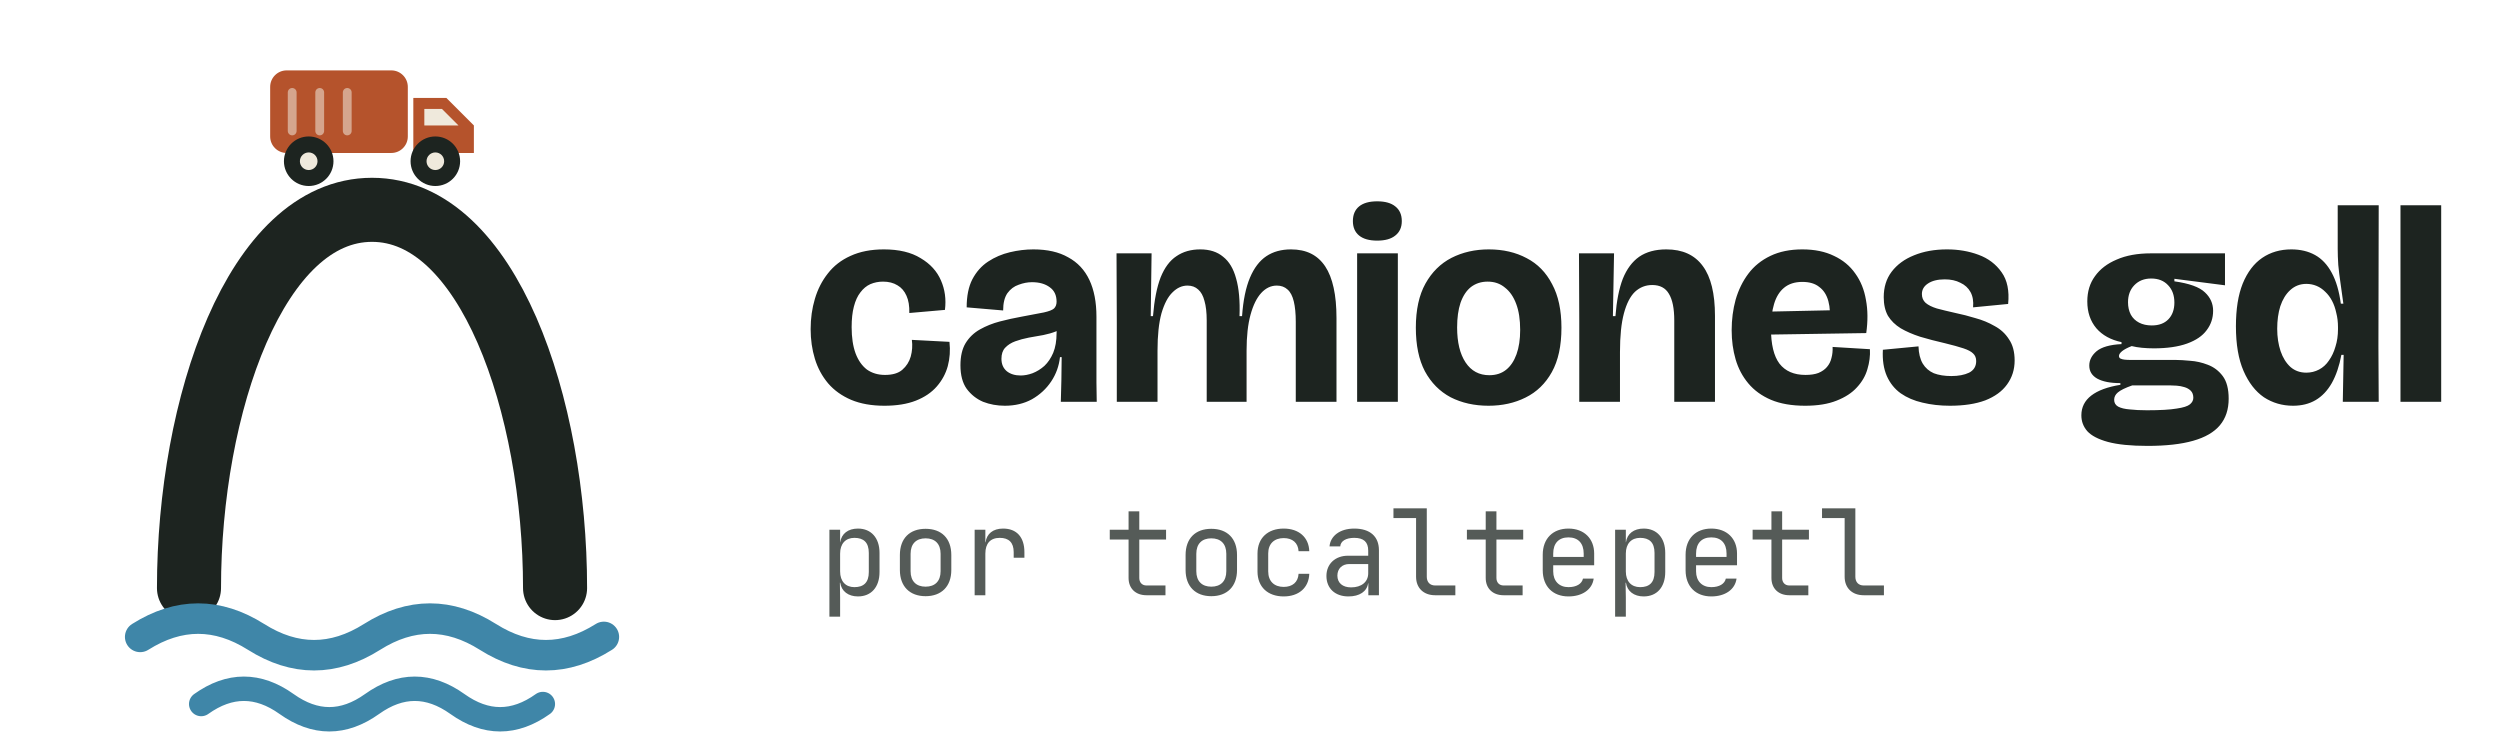
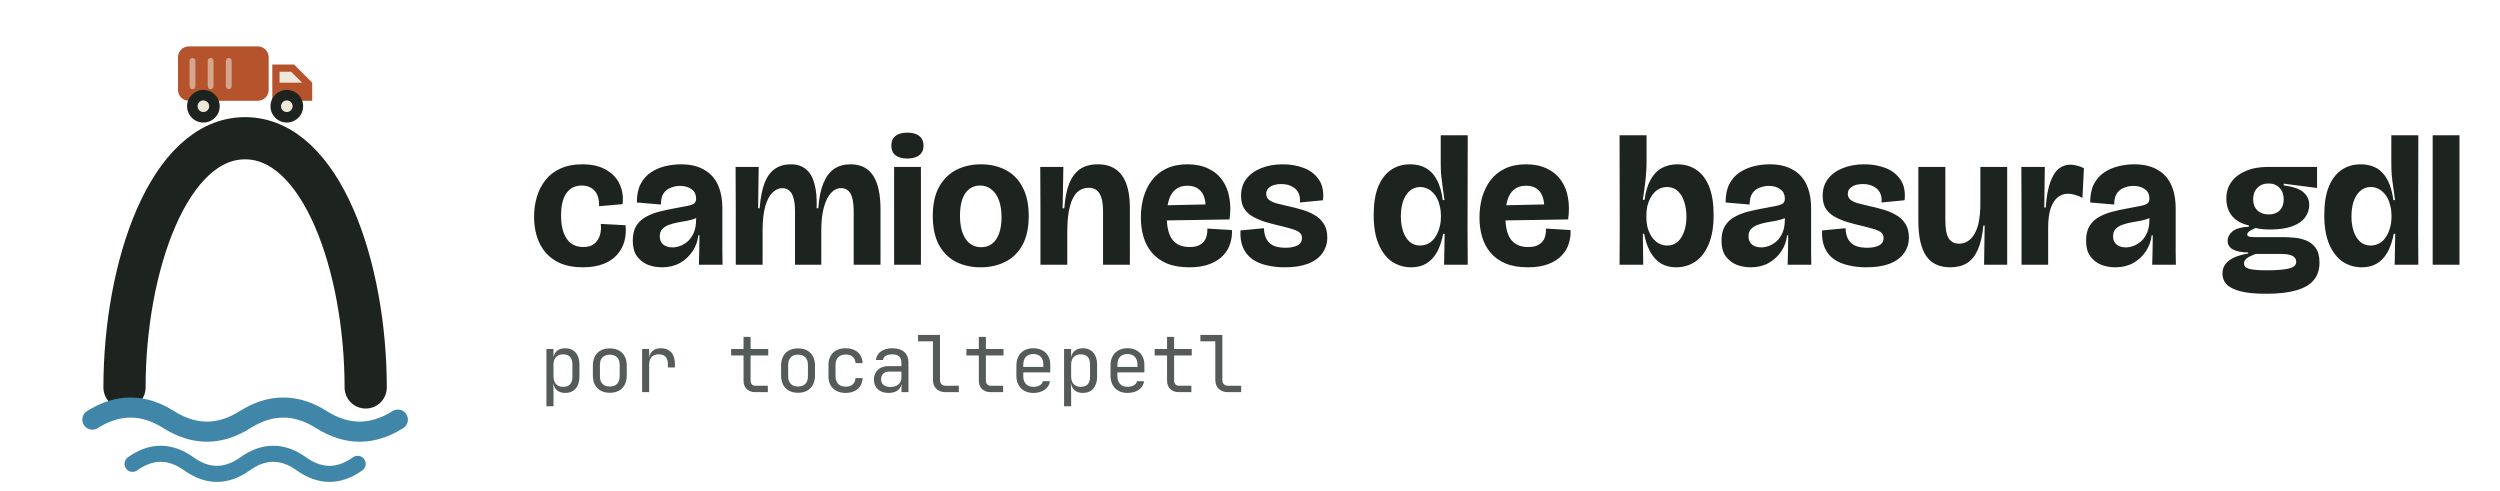
- <svg xmlns="http://www.w3.org/2000/svg" viewBox="0 0 336 100" version="1.1" id="svg10">
+ <svg xmlns="http://www.w3.org/2000/svg" viewBox="0 0 510 100" version="1.1" id="svg10">
  <defs id="defs10" />
  <svg x="0" y="0" width="100" height="100" viewBox="0 0 100 100" version="1.1" id="svg9">
    <g transform="translate(9 20) scale(.82)" id="g4">
      <path d="M20 72 C20 42 31 10 50 10 C69 10 80 42 80 72" fill="none" stroke="#1d2420" stroke-width="10.5" stroke-linecap="round" id="path1" />
      <g fill="none" stroke="#3f86a8" stroke-linecap="round" id="g3">
        <path d="M12 80 q9.5 -6 19 0 t19 0 t19 0 t19 0" stroke-width="5" id="path2" />
        <path d="M22 91 q7 -5 14 0 t14 0 t14 0 t14 0" stroke-width="4" id="path3" />
      </g>
    </g>
    <g transform="translate(50 25) scale(.74) translate(-50.5 -29)" id="g9">
      <rect x="32" y="8" width="25" height="15" rx="3" fill="#b5532c" id="rect4" />
      <path d="M58 23 V13 H64 L69 18 V23 Z" fill="#b5532c" id="path4" />
      <path d="M60 15 H63.2 L66.2 18 H60 Z" fill="#efe9dc" id="path5" />
      <path d="M36 12 V19 M41 12 V19 M46 12 V19" stroke="#efe9dc" stroke-opacity=".55" stroke-width="1.6" stroke-linecap="round" id="path6" />
      <circle cx="39" cy="24.5" r="4.5" fill="#1d2420" id="circle6" />
      <circle cx="62" cy="24.5" r="4.5" fill="#1d2420" id="circle7" />
      <circle cx="39" cy="24.5" r="1.6" fill="#efe9dc" id="circle8" />
      <circle cx="62" cy="24.5" r="1.6" fill="#efe9dc" id="circle9" />
    </g>
  </svg>
-   <path d="m 118.868,54.532 q -2.584,0 -4.484,-0.798 -1.862,-0.798 -3.078,-2.204 -1.216,-1.444 -1.786,-3.306 -0.57,-1.862 -0.57,-3.99 0,-2.166 0.57,-4.066 0.57,-1.938 1.748,-3.42 1.178,-1.52 3.04,-2.356 1.9,-0.874 4.484,-0.874 3.04,0 4.94,1.178 1.938,1.14 2.736,3.002 0.798,1.824 0.532,3.952 l -4.788,0.418 q 0.038,-1.406 -0.38,-2.318 -0.418,-0.95 -1.216,-1.406 -0.798,-0.494 -1.938,-0.494 -0.912,0 -1.71,0.342 -0.76,0.342 -1.33,1.102 -0.57,0.722 -0.874,1.9 -0.304,1.14 -0.304,2.774 0,2.09 0.532,3.534 0.532,1.406 1.52,2.166 1.026,0.722 2.432,0.722 1.52,0 2.318,-0.684 0.836,-0.722 1.14,-1.786 0.304,-1.102 0.152,-2.242 l 5.054,0.266 q 0.19,1.71 -0.228,3.268 -0.418,1.52 -1.482,2.736 -1.064,1.216 -2.812,1.9 -1.748,0.684 -4.218,0.684 z m 16.182,0 q -1.558,0 -2.926,-0.532 -1.33,-0.57 -2.204,-1.748 -0.836,-1.178 -0.836,-3.154 0,-1.824 0.684,-2.964 0.722,-1.178 1.938,-1.862 1.216,-0.684 2.66,-1.064 1.444,-0.38 2.926,-0.646 2.014,-0.38 3.002,-0.57 1.026,-0.228 1.368,-0.532 0.342,-0.342 0.342,-0.912 0,-1.292 -0.912,-1.938 -0.912,-0.684 -2.394,-0.684 -0.874,0 -1.786,0.342 -0.912,0.304 -1.52,1.14 -0.57,0.836 -0.57,2.318 l -4.902,-0.418 q 0,-2.28 0.76,-3.762 0.798,-1.52 2.128,-2.394 1.33,-0.874 2.926,-1.254 1.596,-0.38 3.154,-0.38 2.812,0 4.674,1.064 1.9,1.026 2.85,3.04 0.95,2.014 0.95,4.94 v 3.61 q 0,1.292 0,2.622 0,1.292 0,2.622 0.038,1.292 0.038,2.584 h -4.826 q 0.038,-1.444 0.076,-2.926 0.038,-1.482 0.038,-3.078 h -0.228 q -0.19,1.786 -1.178,3.268 -0.988,1.482 -2.584,2.394 -1.596,0.874 -3.648,0.874 z m 2.128,-4.066 q 0.76,0 1.596,-0.304 0.874,-0.342 1.596,-0.988 0.722,-0.684 1.178,-1.748 0.456,-1.102 0.456,-2.66 l 0.038,-0.874 0.988,-0.19 q -0.304,0.532 -1.102,0.836 -0.76,0.304 -1.71,0.494 -0.95,0.152 -1.938,0.342 -0.988,0.19 -1.824,0.494 -0.836,0.304 -1.368,0.874 -0.494,0.532 -0.494,1.482 0,1.064 0.722,1.672 0.722,0.57 1.862,0.57 z M 150.098,54 V 43.474 l -0.038,-9.424 h 4.712 l -0.114,8.436 h 0.304 q 0.266,-3.23 1.026,-5.206 0.798,-1.976 2.128,-2.85 1.33,-0.912 3.192,-0.912 1.9,0 3.078,0.988 1.216,0.95 1.748,2.926 0.57,1.976 0.456,5.054 h 0.342 q 0.228,-3.192 1.064,-5.168 0.836,-1.976 2.204,-2.888 1.368,-0.912 3.306,-0.912 1.558,0 2.698,0.57 1.14,0.57 1.9,1.71 0.76,1.14 1.14,2.888 0.38,1.71 0.38,4.066 V 54 h -5.472 V 43.246 q 0,-1.634 -0.266,-2.736 -0.266,-1.102 -0.836,-1.596 -0.57,-0.532 -1.444,-0.532 -1.178,0 -2.09,0.988 -0.912,0.988 -1.444,2.926 -0.532,1.938 -0.532,4.826 V 54 h -5.358 V 43.094 q 0,-1.634 -0.304,-2.66 -0.266,-1.026 -0.836,-1.52 -0.57,-0.532 -1.444,-0.532 -1.102,0 -2.014,0.912 -0.912,0.874 -1.482,2.812 -0.532,1.938 -0.532,5.016 V 54 Z m 32.3,0 V 34.05 h 5.472 V 54 Z m 2.698,-21.66 q -1.596,0 -2.432,-0.684 -0.836,-0.684 -0.836,-1.938 0,-1.292 0.836,-1.976 0.836,-0.684 2.432,-0.684 1.596,0 2.432,0.684 0.874,0.684 0.874,1.976 0,1.254 -0.874,1.938 -0.836,0.684 -2.432,0.684 z m 14.959,22.192 q -2.85,0 -5.092,-1.14 -2.204,-1.178 -3.458,-3.496 -1.216,-2.318 -1.216,-5.852 0,-3.61 1.292,-5.928 1.292,-2.318 3.496,-3.458 2.242,-1.14 5.016,-1.14 2.888,0 5.092,1.178 2.204,1.14 3.42,3.496 1.254,2.318 1.254,5.852 0,3.648 -1.292,5.966 -1.292,2.318 -3.534,3.42 -2.204,1.102 -4.978,1.102 z m 0.114,-4.104 q 1.33,0 2.242,-0.722 0.912,-0.722 1.406,-2.09 0.494,-1.368 0.494,-3.268 0,-2.09 -0.532,-3.496 -0.532,-1.444 -1.52,-2.204 -0.95,-0.798 -2.318,-0.798 -1.292,0 -2.242,0.722 -0.912,0.722 -1.406,2.128 -0.456,1.368 -0.456,3.306 0,3.002 1.14,4.712 1.14,1.71 3.192,1.71 z M 212.253,54 V 43.17 l -0.038,-9.12 h 4.712 l -0.152,8.436 h 0.342 q 0.228,-3.04 0.988,-5.016 0.798,-1.976 2.204,-2.964 1.444,-0.988 3.648,-0.988 3.268,0 4.902,2.242 1.634,2.204 1.634,6.688 V 54 h -5.472 V 43.056 q 0,-2.394 -0.722,-3.572 -0.684,-1.178 -2.242,-1.178 -1.33,0 -2.318,0.912 -0.95,0.912 -1.482,2.888 -0.532,1.976 -0.532,5.206 V 54 Z m 30.362,0.532 q -2.698,0 -4.598,-0.798 -1.862,-0.798 -3.04,-2.204 -1.178,-1.406 -1.71,-3.23 -0.532,-1.824 -0.532,-3.914 0,-2.166 0.532,-4.104 0.57,-1.976 1.71,-3.496 1.14,-1.52 2.964,-2.394 1.824,-0.874 4.294,-0.874 2.47,0 4.256,0.874 1.786,0.836 2.85,2.356 1.102,1.52 1.444,3.572 0.38,2.014 0.038,4.446 l -14.706,0.228 v -3.078 l 10.526,-0.228 -0.76,1.786 q 0.19,-1.748 -0.152,-3.002 -0.342,-1.254 -1.216,-1.9 -0.836,-0.684 -2.28,-0.684 -1.52,0 -2.47,0.798 -0.912,0.76 -1.33,2.166 -0.418,1.406 -0.418,3.268 0,3.23 1.14,4.75 1.178,1.52 3.496,1.52 1.064,0 1.748,-0.266 0.722,-0.304 1.14,-0.798 0.456,-0.532 0.608,-1.216 0.19,-0.684 0.152,-1.482 l 5.016,0.304 q 0.076,1.33 -0.342,2.698 -0.38,1.33 -1.406,2.432 -0.988,1.102 -2.736,1.786 -1.71,0.684 -4.218,0.684 z m 19.45,0 q -1.976,0 -3.686,-0.418 -1.672,-0.38 -2.926,-1.254 -1.216,-0.874 -1.862,-2.318 -0.646,-1.482 -0.532,-3.534 l 4.788,-0.456 q 0.038,1.406 0.57,2.318 0.532,0.874 1.482,1.292 0.988,0.38 2.356,0.38 1.444,0 2.394,-0.456 0.95,-0.494 0.95,-1.558 0,-0.646 -0.418,-1.026 -0.38,-0.38 -1.292,-0.684 -0.912,-0.304 -2.47,-0.684 -1.824,-0.418 -3.344,-0.874 -1.52,-0.494 -2.622,-1.14 -1.102,-0.684 -1.71,-1.672 -0.57,-1.026 -0.57,-2.508 0,-2.014 1.064,-3.42 1.102,-1.444 3.002,-2.204 1.938,-0.798 4.446,-0.798 2.28,0 4.218,0.722 1.976,0.722 3.116,2.356 1.14,1.596 0.874,4.256 l -4.712,0.456 q 0.114,-1.216 -0.342,-2.052 -0.456,-0.836 -1.368,-1.254 -0.874,-0.456 -2.09,-0.456 -1.444,0 -2.28,0.57 -0.798,0.532 -0.798,1.406 0,0.722 0.494,1.178 0.532,0.456 1.52,0.76 0.988,0.266 2.508,0.608 1.292,0.266 2.66,0.684 1.406,0.38 2.584,1.064 1.216,0.646 1.938,1.786 0.76,1.102 0.76,2.85 0,1.824 -1.026,3.23 -0.988,1.368 -2.926,2.128 -1.938,0.722 -4.75,0.722 z m 26.562,5.396 q -3.344,0 -5.32,-0.532 -1.938,-0.532 -2.774,-1.444 -0.798,-0.912 -0.798,-2.128 0,-1.634 1.33,-2.66 1.33,-1.026 3.914,-1.444 v -0.228 q -2.014,0 -3.116,-0.608 -1.064,-0.608 -1.064,-1.748 0,-1.102 0.988,-1.938 1.026,-0.836 3.344,-0.95 v -0.266 q -2.166,-0.456 -3.382,-1.862 -1.216,-1.444 -1.216,-3.61 0,-1.976 1.026,-3.382 1.026,-1.444 2.926,-2.242 1.9,-0.836 4.598,-0.836 h 9.956 v 4.294 l -6.802,-0.874 v 0.342 q 3.002,0.418 4.104,1.482 1.102,1.026 1.102,2.47 0,1.482 -0.874,2.622 -0.836,1.14 -2.622,1.786 -1.786,0.646 -4.484,0.646 -0.798,0 -1.596,-0.076 -0.76,-0.076 -1.368,-0.228 -0.874,0.342 -1.292,0.684 -0.418,0.342 -0.418,0.646 0,0.228 0.19,0.342 0.228,0.114 0.57,0.152 0.38,0.038 0.836,0.038 h 6.042 q 0.76,0 1.938,0.114 1.178,0.076 2.356,0.532 1.216,0.456 2.014,1.52 0.798,1.064 0.798,3.04 0,2.166 -1.178,3.572 -1.178,1.406 -3.61,2.09 -2.394,0.684 -6.118,0.684 z m -0.076,-4.788 q 2.66,0 3.99,-0.228 1.33,-0.19 1.786,-0.57 0.456,-0.38 0.456,-0.874 0,-0.608 -0.342,-0.95 -0.342,-0.342 -0.874,-0.494 -0.494,-0.152 -1.026,-0.19 -0.532,-0.038 -0.912,-0.038 h -5.054 q -1.406,0.494 -1.938,0.95 -0.494,0.418 -0.494,0.988 0,0.608 0.532,0.912 0.57,0.304 1.558,0.38 0.988,0.114 2.318,0.114 z m 0.646,-11.4 q 1.444,0 2.242,-0.836 0.798,-0.836 0.798,-2.242 0,-1.444 -0.836,-2.318 -0.836,-0.912 -2.28,-0.912 -1.406,0 -2.28,0.912 -0.836,0.874 -0.836,2.28 0,0.95 0.38,1.672 0.38,0.684 1.102,1.064 0.722,0.38 1.71,0.38 z m 18.987,10.792 q -2.166,0 -3.914,-1.14 -1.71,-1.178 -2.736,-3.534 -1.026,-2.356 -1.026,-6.004 0,-3.458 0.912,-5.738 0.95,-2.318 2.622,-3.458 1.672,-1.14 3.914,-1.14 1.824,0 3.192,0.76 1.368,0.76 2.242,2.394 0.874,1.596 1.216,4.142 h 0.342 q -0.19,-1.444 -0.38,-2.736 -0.19,-1.292 -0.304,-2.47 -0.076,-1.178 -0.076,-2.166 V 27.59 h 5.51 l -0.038,18.962 0.038,7.448 h -4.826 l 0.114,-6.308 h -0.304 q -0.418,2.242 -1.292,3.8 -0.874,1.52 -2.166,2.28 -1.292,0.76 -3.04,0.76 z m 1.786,-4.446 q 0.912,0 1.71,-0.418 0.798,-0.418 1.33,-1.216 0.57,-0.798 0.874,-1.862 0.342,-1.064 0.342,-2.356 v -0.266 q 0,-1.026 -0.228,-1.9 -0.19,-0.912 -0.57,-1.634 -0.38,-0.722 -0.912,-1.216 -0.532,-0.532 -1.178,-0.798 -0.646,-0.266 -1.368,-0.266 -1.254,0 -2.166,0.836 -0.874,0.798 -1.33,2.166 -0.418,1.33 -0.418,3.04 0,1.634 0.456,3.002 0.456,1.33 1.33,2.128 0.874,0.76 2.128,0.76 z M 322.624,54 V 27.59 h 5.472 V 54 Z" id="text9" style="font-weight:700;font-size:38px;font-family:'Bricolage Grotesque';font-variation-settings:'opsz' 96, 'wght' 700;fill:#1d2420" aria-label="camiones gdl" />
+   <path d="m 118.868,54.532 q -2.584,0 -4.484,-0.798 -1.862,-0.798 -3.078,-2.204 -1.216,-1.444 -1.786,-3.306 -0.57,-1.862 -0.57,-3.99 0,-2.166 0.57,-4.066 0.57,-1.938 1.748,-3.42 1.178,-1.52 3.04,-2.356 1.9,-0.874 4.484,-0.874 3.04,0 4.94,1.178 1.938,1.14 2.736,3.002 0.798,1.824 0.532,3.952 l -4.788,0.418 q 0.038,-1.406 -0.38,-2.318 -0.418,-0.95 -1.216,-1.406 -0.798,-0.494 -1.938,-0.494 -0.912,0 -1.71,0.342 -0.76,0.342 -1.33,1.102 -0.57,0.722 -0.874,1.9 -0.304,1.14 -0.304,2.774 0,2.09 0.532,3.534 0.532,1.406 1.52,2.166 1.026,0.722 2.432,0.722 1.52,0 2.318,-0.684 0.836,-0.722 1.14,-1.786 0.304,-1.102 0.152,-2.242 l 5.054,0.266 q 0.19,1.71 -0.228,3.268 -0.418,1.52 -1.482,2.736 -1.064,1.216 -2.812,1.9 -1.748,0.684 -4.218,0.684 z m 16.182,0 q -1.558,0 -2.926,-0.532 -1.33,-0.57 -2.204,-1.748 -0.836,-1.178 -0.836,-3.154 0,-1.824 0.684,-2.964 0.722,-1.178 1.938,-1.862 1.216,-0.684 2.66,-1.064 1.444,-0.38 2.926,-0.646 2.014,-0.38 3.002,-0.57 1.026,-0.228 1.368,-0.532 0.342,-0.342 0.342,-0.912 0,-1.292 -0.912,-1.938 -0.912,-0.684 -2.394,-0.684 -0.874,0 -1.786,0.342 -0.912,0.304 -1.52,1.14 -0.57,0.836 -0.57,2.318 l -4.902,-0.418 q 0,-2.28 0.76,-3.762 0.798,-1.52 2.128,-2.394 1.33,-0.874 2.926,-1.254 1.596,-0.38 3.154,-0.38 2.812,0 4.674,1.064 1.9,1.026 2.85,3.04 0.95,2.014 0.95,4.94 v 3.61 q 0,1.292 0,2.622 0,1.292 0,2.622 0.038,1.292 0.038,2.584 h -4.826 q 0.038,-1.444 0.076,-2.926 0.038,-1.482 0.038,-3.078 h -0.228 q -0.19,1.786 -1.178,3.268 -0.988,1.482 -2.584,2.394 -1.596,0.874 -3.648,0.874 z m 2.128,-4.066 q 0.76,0 1.596,-0.304 0.874,-0.342 1.596,-0.988 0.722,-0.684 1.178,-1.748 0.456,-1.102 0.456,-2.66 l 0.038,-0.874 0.988,-0.19 q -0.304,0.532 -1.102,0.836 -0.76,0.304 -1.71,0.494 -0.95,0.152 -1.938,0.342 -0.988,0.19 -1.824,0.494 -0.836,0.304 -1.368,0.874 -0.494,0.532 -0.494,1.482 0,1.064 0.722,1.672 0.722,0.57 1.862,0.57 z M 150.098,54 V 43.474 l -0.038,-9.424 h 4.712 l -0.114,8.436 h 0.304 q 0.266,-3.23 1.026,-5.206 0.798,-1.976 2.128,-2.85 1.33,-0.912 3.192,-0.912 1.9,0 3.078,0.988 1.216,0.95 1.748,2.926 0.57,1.976 0.456,5.054 h 0.342 q 0.228,-3.192 1.064,-5.168 0.836,-1.976 2.204,-2.888 1.368,-0.912 3.306,-0.912 1.558,0 2.698,0.57 1.14,0.57 1.9,1.71 0.76,1.14 1.14,2.888 0.38,1.71 0.38,4.066 V 54 h -5.472 V 43.246 q 0,-1.634 -0.266,-2.736 -0.266,-1.102 -0.836,-1.596 -0.57,-0.532 -1.444,-0.532 -1.178,0 -2.09,0.988 -0.912,0.988 -1.444,2.926 -0.532,1.938 -0.532,4.826 V 54 h -5.358 V 43.094 q 0,-1.634 -0.304,-2.66 -0.266,-1.026 -0.836,-1.52 -0.57,-0.532 -1.444,-0.532 -1.102,0 -2.014,0.912 -0.912,0.874 -1.482,2.812 -0.532,1.938 -0.532,5.016 V 54 Z m 32.3,0 V 34.05 h 5.472 V 54 Z m 2.698,-21.66 q -1.596,0 -2.432,-0.684 -0.836,-0.684 -0.836,-1.938 0,-1.292 0.836,-1.976 0.836,-0.684 2.432,-0.684 1.596,0 2.432,0.684 0.874,0.684 0.874,1.976 0,1.254 -0.874,1.938 -0.836,0.684 -2.432,0.684 z m 14.959,22.192 q -2.85,0 -5.092,-1.14 -2.204,-1.178 -3.458,-3.496 -1.216,-2.318 -1.216,-5.852 0,-3.61 1.292,-5.928 1.292,-2.318 3.496,-3.458 2.242,-1.14 5.016,-1.14 2.888,0 5.092,1.178 2.204,1.14 3.42,3.496 1.254,2.318 1.254,5.852 0,3.648 -1.292,5.966 -1.292,2.318 -3.534,3.42 -2.204,1.102 -4.978,1.102 z m 0.114,-4.104 q 1.33,0 2.242,-0.722 0.912,-0.722 1.406,-2.09 0.494,-1.368 0.494,-3.268 0,-2.09 -0.532,-3.496 -0.532,-1.444 -1.52,-2.204 -0.95,-0.798 -2.318,-0.798 -1.292,0 -2.242,0.722 -0.912,0.722 -1.406,2.128 -0.456,1.368 -0.456,3.306 0,3.002 1.14,4.712 1.14,1.71 3.192,1.71 z M 212.253,54 V 43.17 l -0.038,-9.12 h 4.712 l -0.152,8.436 h 0.342 q 0.228,-3.04 0.988,-5.016 0.798,-1.976 2.204,-2.964 1.444,-0.988 3.648,-0.988 3.268,0 4.902,2.242 1.634,2.204 1.634,6.688 V 54 h -5.472 V 43.056 q 0,-2.394 -0.722,-3.572 -0.684,-1.178 -2.242,-1.178 -1.33,0 -2.318,0.912 -0.95,0.912 -1.482,2.888 -0.532,1.976 -0.532,5.206 V 54 Z m 30.362,0.532 q -2.698,0 -4.598,-0.798 -1.862,-0.798 -3.04,-2.204 -1.178,-1.406 -1.71,-3.23 -0.532,-1.824 -0.532,-3.914 0,-2.166 0.532,-4.104 0.57,-1.976 1.71,-3.496 1.14,-1.52 2.964,-2.394 1.824,-0.874 4.294,-0.874 2.47,0 4.256,0.874 1.786,0.836 2.85,2.356 1.102,1.52 1.444,3.572 0.38,2.014 0.038,4.446 l -14.706,0.228 v -3.078 l 10.526,-0.228 -0.76,1.786 q 0.19,-1.748 -0.152,-3.002 -0.342,-1.254 -1.216,-1.9 -0.836,-0.684 -2.28,-0.684 -1.52,0 -2.47,0.798 -0.912,0.76 -1.33,2.166 -0.418,1.406 -0.418,3.268 0,3.23 1.14,4.75 1.178,1.52 3.496,1.52 1.064,0 1.748,-0.266 0.722,-0.304 1.14,-0.798 0.456,-0.532 0.608,-1.216 0.19,-0.684 0.152,-1.482 l 5.016,0.304 q 0.076,1.33 -0.342,2.698 -0.38,1.33 -1.406,2.432 -0.988,1.102 -2.736,1.786 -1.71,0.684 -4.218,0.684 z m 19.45,0 q -1.976,0 -3.686,-0.418 -1.672,-0.38 -2.926,-1.254 -1.216,-0.874 -1.862,-2.318 -0.646,-1.482 -0.532,-3.534 l 4.788,-0.456 q 0.038,1.406 0.57,2.318 0.532,0.874 1.482,1.292 0.988,0.38 2.356,0.38 1.444,0 2.394,-0.456 0.95,-0.494 0.95,-1.558 0,-0.646 -0.418,-1.026 -0.38,-0.38 -1.292,-0.684 -0.912,-0.304 -2.47,-0.684 -1.824,-0.418 -3.344,-0.874 -1.52,-0.494 -2.622,-1.14 -1.102,-0.684 -1.71,-1.672 -0.57,-1.026 -0.57,-2.508 0,-2.014 1.064,-3.42 1.102,-1.444 3.002,-2.204 1.938,-0.798 4.446,-0.798 2.28,0 4.218,0.722 1.976,0.722 3.116,2.356 1.14,1.596 0.874,4.256 l -4.712,0.456 q 0.114,-1.216 -0.342,-2.052 -0.456,-0.836 -1.368,-1.254 -0.874,-0.456 -2.09,-0.456 -1.444,0 -2.28,0.57 -0.798,0.532 -0.798,1.406 0,0.722 0.494,1.178 0.532,0.456 1.52,0.76 0.988,0.266 2.508,0.608 1.292,0.266 2.66,0.684 1.406,0.38 2.584,1.064 1.216,0.646 1.938,1.786 0.76,1.102 0.76,2.85 0,1.824 -1.026,3.23 -0.988,1.368 -2.926,2.128 -1.938,0.722 -4.75,0.722 z m 25.84,0 q -2.166,0 -3.914,-1.14 -1.71,-1.178 -2.736,-3.534 -1.026,-2.356 -1.026,-6.004 0,-3.458 0.912,-5.738 0.95,-2.318 2.622,-3.458 1.672,-1.14 3.914,-1.14 1.824,0 3.192,0.76 1.368,0.76 2.242,2.394 0.874,1.596 1.216,4.142 h 0.342 q -0.19,-1.444 -0.38,-2.736 -0.19,-1.292 -0.304,-2.47 -0.076,-1.178 -0.076,-2.166 V 27.59 h 5.51 l -0.038,18.962 0.038,7.448 h -4.826 l 0.114,-6.308 h -0.304 q -0.418,2.242 -1.292,3.8 -0.874,1.52 -2.166,2.28 -1.292,0.76 -3.04,0.76 z m 1.786,-4.446 q 0.912,0 1.71,-0.418 0.798,-0.418 1.33,-1.216 0.57,-0.798 0.874,-1.862 0.342,-1.064 0.342,-2.356 v -0.266 q 0,-1.026 -0.228,-1.9 -0.19,-0.912 -0.57,-1.634 -0.38,-0.722 -0.912,-1.216 -0.532,-0.532 -1.178,-0.798 -0.646,-0.266 -1.368,-0.266 -1.254,0 -2.166,0.836 -0.874,0.798 -1.33,2.166 -0.418,1.33 -0.418,3.04 0,1.634 0.456,3.002 0.456,1.33 1.33,2.128 0.874,0.76 2.128,0.76 z m 22.002,4.446 q -2.698,0 -4.598,-0.798 -1.862,-0.798 -3.04,-2.204 -1.178,-1.406 -1.71,-3.23 -0.532,-1.824 -0.532,-3.914 0,-2.166 0.532,-4.104 0.57,-1.976 1.71,-3.496 1.14,-1.52 2.964,-2.394 1.824,-0.874 4.294,-0.874 2.47,0 4.256,0.874 1.786,0.836 2.85,2.356 1.102,1.52 1.444,3.572 0.38,2.014 0.038,4.446 l -14.706,0.228 v -3.078 l 10.526,-0.228 -0.76,1.786 q 0.19,-1.748 -0.152,-3.002 -0.342,-1.254 -1.216,-1.9 -0.836,-0.684 -2.28,-0.684 -1.52,0 -2.47,0.798 -0.912,0.76 -1.33,2.166 -0.418,1.406 -0.418,3.268 0,3.23 1.14,4.75 1.178,1.52 3.496,1.52 1.064,0 1.748,-0.266 0.722,-0.304 1.14,-0.798 0.456,-0.532 0.608,-1.216 0.19,-0.684 0.152,-1.482 l 5.016,0.304 q 0.076,1.33 -0.342,2.698 -0.38,1.33 -1.406,2.432 -0.988,1.102 -2.736,1.786 -1.71,0.684 -4.218,0.684 z m 30.248,0 q -1.748,0 -3.078,-0.76 -1.292,-0.798 -2.166,-2.318 -0.874,-1.52 -1.292,-3.762 h -0.266 l 0.076,6.308 h -4.826 l 0.038,-7.562 -0.038,-18.848 h 5.51 v 5.7 q 0,1.026 -0.114,2.242 -0.076,1.216 -0.266,2.546 -0.152,1.292 -0.38,2.698 h 0.342 q 0.342,-2.47 1.216,-4.066 0.874,-1.634 2.242,-2.394 1.406,-0.798 3.23,-0.798 2.242,0 3.914,1.14 1.672,1.14 2.584,3.42 0.912,2.28 0.912,5.738 0,3.686 -1.026,6.042 -0.988,2.356 -2.736,3.534 -1.748,1.14 -3.876,1.14 z m -1.824,-4.446 q 1.254,0 2.128,-0.76 0.874,-0.798 1.33,-2.128 0.456,-1.33 0.456,-2.964 0,-1.71 -0.456,-3.078 -0.418,-1.368 -1.292,-2.166 -0.874,-0.836 -2.204,-0.836 -0.684,0 -1.368,0.266 -0.646,0.266 -1.178,0.798 -0.494,0.494 -0.874,1.216 -0.38,0.722 -0.608,1.634 -0.19,0.874 -0.19,1.9 v 0.266 q 0,1.292 0.304,2.394 0.342,1.064 0.912,1.862 0.57,0.76 1.33,1.178 0.798,0.418 1.71,0.418 z m 17.037,4.446 q -1.558,0 -2.926,-0.532 -1.33,-0.57 -2.204,-1.748 -0.836,-1.178 -0.836,-3.154 0,-1.824 0.684,-2.964 0.722,-1.178 1.938,-1.862 1.216,-0.684 2.66,-1.064 1.444,-0.38 2.926,-0.646 2.014,-0.38 3.002,-0.57 1.026,-0.228 1.368,-0.532 0.342,-0.342 0.342,-0.912 0,-1.292 -0.912,-1.938 -0.912,-0.684 -2.394,-0.684 -0.874,0 -1.786,0.342 -0.912,0.304 -1.52,1.14 -0.57,0.836 -0.57,2.318 l -4.902,-0.418 q 0,-2.28 0.76,-3.762 0.798,-1.52 2.128,-2.394 1.33,-0.874 2.926,-1.254 1.596,-0.38 3.154,-0.38 2.812,0 4.674,1.064 1.9,1.026 2.85,3.04 0.95,2.014 0.95,4.94 v 3.61 q 0,1.292 0,2.622 0,1.292 0,2.622 0.038,1.292 0.038,2.584 h -4.826 q 0.038,-1.444 0.076,-2.926 0.038,-1.482 0.038,-3.078 h -0.228 q -0.19,1.786 -1.178,3.268 -0.988,1.482 -2.584,2.394 -1.596,0.874 -3.648,0.874 z m 2.128,-4.066 q 0.76,0 1.596,-0.304 0.874,-0.342 1.596,-0.988 0.722,-0.684 1.178,-1.748 0.456,-1.102 0.456,-2.66 l 0.038,-0.874 0.988,-0.19 q -0.304,0.532 -1.102,0.836 -0.76,0.304 -1.71,0.494 -0.95,0.152 -1.938,0.342 -0.988,0.19 -1.824,0.494 -0.836,0.304 -1.368,0.874 -0.494,0.532 -0.494,1.482 0,1.064 0.722,1.672 0.722,0.57 1.862,0.57 z m 21.432,4.066 q -1.976,0 -3.686,-0.418 -1.672,-0.38 -2.926,-1.254 -1.216,-0.874 -1.862,-2.318 -0.646,-1.482 -0.532,-3.534 l 4.788,-0.456 q 0.038,1.406 0.57,2.318 0.532,0.874 1.482,1.292 0.988,0.38 2.356,0.38 1.444,0 2.394,-0.456 0.95,-0.494 0.95,-1.558 0,-0.646 -0.418,-1.026 -0.38,-0.38 -1.292,-0.684 -0.912,-0.304 -2.47,-0.684 -1.824,-0.418 -3.344,-0.874 -1.52,-0.494 -2.622,-1.14 -1.102,-0.684 -1.71,-1.672 -0.57,-1.026 -0.57,-2.508 0,-2.014 1.064,-3.42 1.102,-1.444 3.002,-2.204 1.938,-0.798 4.446,-0.798 2.28,0 4.218,0.722 1.976,0.722 3.116,2.356 1.14,1.596 0.874,4.256 l -4.712,0.456 q 0.114,-1.216 -0.342,-2.052 -0.456,-0.836 -1.368,-1.254 -0.874,-0.456 -2.09,-0.456 -1.444,0 -2.28,0.57 -0.798,0.532 -0.798,1.406 0,0.722 0.494,1.178 0.532,0.456 1.52,0.76 0.988,0.266 2.508,0.608 1.292,0.266 2.66,0.684 1.406,0.38 2.584,1.064 1.216,0.646 1.938,1.786 0.76,1.102 0.76,2.85 0,1.824 -1.026,3.23 -0.988,1.368 -2.926,2.128 -1.938,0.722 -4.75,0.722 z m 17.125,0 q -3.306,0 -4.902,-2.318 -1.596,-2.356 -1.596,-7.22 V 34.05 h 5.51 v 10.868 q 0,2.622 0.684,3.724 0.722,1.064 2.128,1.064 0.988,0 1.748,-0.494 0.798,-0.494 1.368,-1.482 0.608,-0.988 0.912,-2.546 0.304,-1.558 0.304,-3.724 v -7.41 h 5.472 V 44.69 54 h -4.712 l 0.114,-7.98 h -0.266 q -0.266,2.964 -1.102,4.864 -0.798,1.862 -2.204,2.774 -1.406,0.874 -3.458,0.874 z M 412.393,54 V 43.512 l -0.038,-9.462 h 4.788 l -0.114,8.284 h 0.304 q 0.228,-3.23 0.912,-5.13 0.684,-1.938 1.71,-2.774 1.064,-0.836 2.394,-0.836 0.646,0 1.33,0.19 0.722,0.152 1.444,0.532 l -0.304,6.042 q -0.76,-0.418 -1.52,-0.608 -0.76,-0.228 -1.406,-0.228 -1.292,0 -2.204,0.798 -0.912,0.798 -1.406,2.356 -0.456,1.52 -0.456,3.724 V 54 Z m 19.133,0.532 q -1.558,0 -2.926,-0.532 -1.33,-0.57 -2.204,-1.748 -0.836,-1.178 -0.836,-3.154 0,-1.824 0.684,-2.964 0.722,-1.178 1.938,-1.862 1.216,-0.684 2.66,-1.064 1.444,-0.38 2.926,-0.646 2.014,-0.38 3.002,-0.57 1.026,-0.228 1.368,-0.532 0.342,-0.342 0.342,-0.912 0,-1.292 -0.912,-1.938 -0.912,-0.684 -2.394,-0.684 -0.874,0 -1.786,0.342 -0.912,0.304 -1.52,1.14 -0.57,0.836 -0.57,2.318 l -4.902,-0.418 q 0,-2.28 0.76,-3.762 0.798,-1.52 2.128,-2.394 1.33,-0.874 2.926,-1.254 1.596,-0.38 3.154,-0.38 2.812,0 4.674,1.064 1.9,1.026 2.85,3.04 0.95,2.014 0.95,4.94 v 3.61 q 0,1.292 0,2.622 0,1.292 0,2.622 0.038,1.292 0.038,2.584 h -4.826 q 0.038,-1.444 0.076,-2.926 0.038,-1.482 0.038,-3.078 h -0.228 q -0.19,1.786 -1.178,3.268 -0.988,1.482 -2.584,2.394 -1.596,0.874 -3.648,0.874 z m 2.128,-4.066 q 0.76,0 1.596,-0.304 0.874,-0.342 1.596,-0.988 0.722,-0.684 1.178,-1.748 0.456,-1.102 0.456,-2.66 l 0.038,-0.874 0.988,-0.19 q -0.304,0.532 -1.102,0.836 -0.76,0.304 -1.71,0.494 -0.95,0.152 -1.938,0.342 -0.988,0.19 -1.824,0.494 -0.836,0.304 -1.368,0.874 -0.494,0.532 -0.494,1.482 0,1.064 0.722,1.672 0.722,0.57 1.862,0.57 z m 28.614,9.462 q -3.344,0 -5.32,-0.532 -1.938,-0.532 -2.774,-1.444 -0.798,-0.912 -0.798,-2.128 0,-1.634 1.33,-2.66 1.33,-1.026 3.914,-1.444 v -0.228 q -2.014,0 -3.116,-0.608 -1.064,-0.608 -1.064,-1.748 0,-1.102 0.988,-1.938 1.026,-0.836 3.344,-0.95 v -0.266 q -2.166,-0.456 -3.382,-1.862 -1.216,-1.444 -1.216,-3.61 0,-1.976 1.026,-3.382 1.026,-1.444 2.926,-2.242 1.9,-0.836 4.598,-0.836 h 9.956 v 4.294 l -6.802,-0.874 v 0.342 q 3.002,0.418 4.104,1.482 1.102,1.026 1.102,2.47 0,1.482 -0.874,2.622 -0.836,1.14 -2.622,1.786 -1.786,0.646 -4.484,0.646 -0.798,0 -1.596,-0.076 -0.76,-0.076 -1.368,-0.228 -0.874,0.342 -1.292,0.684 -0.418,0.342 -0.418,0.646 0,0.228 0.19,0.342 0.228,0.114 0.57,0.152 0.38,0.038 0.836,0.038 h 6.042 q 0.76,0 1.938,0.114 1.178,0.076 2.356,0.532 1.216,0.456 2.014,1.52 0.798,1.064 0.798,3.04 0,2.166 -1.178,3.572 -1.178,1.406 -3.61,2.09 -2.394,0.684 -6.118,0.684 z m -0.076,-4.788 q 2.66,0 3.99,-0.228 1.33,-0.19 1.786,-0.57 0.456,-0.38 0.456,-0.874 0,-0.608 -0.342,-0.95 -0.342,-0.342 -0.874,-0.494 -0.494,-0.152 -1.026,-0.19 -0.532,-0.038 -0.912,-0.038 h -5.054 q -1.406,0.494 -1.938,0.95 -0.494,0.418 -0.494,0.988 0,0.608 0.532,0.912 0.57,0.304 1.558,0.38 0.988,0.114 2.318,0.114 z m 0.646,-11.4 q 1.444,0 2.242,-0.836 0.798,-0.836 0.798,-2.242 0,-1.444 -0.836,-2.318 -0.836,-0.912 -2.28,-0.912 -1.406,0 -2.28,0.912 -0.836,0.874 -0.836,2.28 0,0.95 0.38,1.672 0.38,0.684 1.102,1.064 0.722,0.38 1.71,0.38 z m 18.987,10.792 q -2.166,0 -3.914,-1.14 -1.71,-1.178 -2.736,-3.534 -1.026,-2.356 -1.026,-6.004 0,-3.458 0.912,-5.738 0.95,-2.318 2.622,-3.458 1.672,-1.14 3.914,-1.14 1.824,0 3.192,0.76 1.368,0.76 2.242,2.394 0.874,1.596 1.216,4.142 h 0.342 q -0.19,-1.444 -0.38,-2.736 -0.19,-1.292 -0.304,-2.47 -0.076,-1.178 -0.076,-2.166 V 27.59 h 5.51 l -0.038,18.962 0.038,7.448 h -4.826 l 0.114,-6.308 h -0.304 q -0.418,2.242 -1.292,3.8 -0.874,1.52 -2.166,2.28 -1.292,0.76 -3.04,0.76 z m 1.786,-4.446 q 0.912,0 1.71,-0.418 0.798,-0.418 1.33,-1.216 0.57,-0.798 0.874,-1.862 0.342,-1.064 0.342,-2.356 v -0.266 q 0,-1.026 -0.228,-1.9 -0.19,-0.912 -0.57,-1.634 -0.38,-0.722 -0.912,-1.216 -0.532,-0.532 -1.178,-0.798 -0.646,-0.266 -1.368,-0.266 -1.254,0 -2.166,0.836 -0.874,0.798 -1.33,2.166 -0.418,1.33 -0.418,3.04 0,1.634 0.456,3.002 0.456,1.33 1.33,2.128 0.874,0.76 2.128,0.76 z M 496.265,54 V 27.59 h 5.472 V 54 Z" id="text9" style="font-weight:700;font-size:38px;font-family:'Bricolage Grotesque';font-variation-settings:'opsz' 96, 'wght' 700;fill:#1d2420" aria-label="camiones de basura gdl" />
  <path d="m 111.472,82.88 h 1.44 v -2.56 l -0.032,-2 h 0.048 c 0.16,1.136 1.072,1.84 2.384,1.84 1.776,0 2.896,-1.248 2.896,-3.28 v -2.576 c 0,-2.016 -1.136,-3.264 -2.896,-3.264 -1.328,0 -2.224,0.688 -2.384,1.84 h -0.016 V 71.2 h -1.44 z m 3.36,-3.968 c -1.184,0 -1.92,-0.784 -1.92,-2.112 v -2.4 c 0,-1.328 0.736,-2.112 1.92,-2.112 1.216,0 1.936,0.592 1.936,2.032 v 2.56 c 0,1.44 -0.72,2.032 -1.936,2.032 z m 9.568,1.216 c 2.112,0 3.456,-1.296 3.456,-3.52 v -2.016 c 0,-2.24 -1.328,-3.52 -3.456,-3.52 -2.128,0 -3.456,1.28 -3.456,3.52 v 2.016 c 0,2.224 1.344,3.52 3.456,3.52 z m 0,-1.28 c -1.248,0 -2.016,-0.72 -2.016,-2.08 v -2.336 c 0,-1.36 0.768,-2.08 2.016,-2.08 1.248,0 2.016,0.72 2.016,2.08 v 2.336 c 0,1.36 -0.768,2.08 -2.016,2.08 z m 6.592,1.152 h 1.44 v -5.6 c 0,-1.36 0.672,-2.112 1.936,-2.112 1.216,0 1.872,0.624 1.872,1.92 v 0.752 h 1.44 v -0.752 c 0,-2.016 -1.04,-3.168 -2.864,-3.168 -1.36,0 -2.208,0.704 -2.352,1.84 h -0.032 V 71.2 h -1.44 z m 23.088,0 h 2.56 v -1.312 h -2.56 c -0.576,0 -0.96,-0.4 -0.96,-1.008 v -5.168 h 3.6 V 71.2 h -3.6 v -2.48 h -1.44 v 2.48 h -2.528 v 1.312 h 2.528 v 5.168 c 0,1.408 0.944,2.32 2.4,2.32 z m 8.72,0.128 c 2.112,0 3.456,-1.296 3.456,-3.52 v -2.016 c 0,-2.24 -1.328,-3.52 -3.456,-3.52 -2.128,0 -3.456,1.28 -3.456,3.52 v 2.016 c 0,2.224 1.344,3.52 3.456,3.52 z m 0,-1.28 c -1.248,0 -2.016,-0.72 -2.016,-2.08 v -2.336 c 0,-1.36 0.768,-2.08 2.016,-2.08 1.248,0 2.016,0.72 2.016,2.08 v 2.336 c 0,1.36 -0.768,2.08 -2.016,2.08 z m 9.728,1.312 c 2.032,0 3.376,-1.168 3.44,-3.04 h -1.44 c -0.064,1.12 -0.816,1.76 -2,1.76 -1.264,0 -2.08,-0.752 -2.08,-2.08 v -2.416 c 0,-1.312 0.816,-2.064 2.08,-2.064 1.184,0 1.936,0.64 2,1.76 h 1.44 c -0.064,-1.872 -1.408,-3.04 -3.44,-3.04 -2.128,0 -3.52,1.264 -3.52,3.36 v 2.4 c 0,2.096 1.392,3.36 3.52,3.36 z m 8.704,0 c 1.504,0 2.48,-0.672 2.64,-1.76 h 0.032 V 80 h 1.424 v -6.048 c 0,-1.84 -1.184,-2.912 -3.312,-2.912 -1.968,0 -3.216,1.024 -3.328,2.4 h 1.44 c 0.048,-0.72 0.768,-1.152 1.888,-1.152 1.264,0 1.872,0.56 1.872,1.712 v 0.688 h -2.72 c -1.712,0 -2.896,1.104 -2.896,2.72 0,1.648 1.136,2.752 2.96,2.752 z m 0.352,-1.216 c -1.152,0 -1.84,-0.608 -1.84,-1.584 0,-0.928 0.64,-1.552 1.584,-1.552 h 2.56 v 1.232 c 0,1.168 -0.896,1.904 -2.304,1.904 z M 192.88,80 h 2.72 v -1.312 h -2.72 c -0.688,0 -1.12,-0.448 -1.12,-1.168 v -9.2 h -4.48 v 1.312 h 3.04 v 7.888 c 0,1.504 1.008,2.48 2.56,2.48 z m 9.2,0 h 2.56 v -1.312 h -2.56 c -0.576,0 -0.96,-0.4 -0.96,-1.008 v -5.168 h 3.6 V 71.2 h -3.6 v -2.48 h -1.44 v 2.48 h -2.528 v 1.312 h 2.528 v 5.168 c 0,1.408 0.944,2.32 2.4,2.32 z m 8.72,0.16 c 1.856,0 3.2,-0.928 3.392,-2.4 h -1.44 c -0.144,0.704 -0.88,1.152 -1.952,1.152 -1.248,0 -2.048,-0.816 -2.048,-2.112 v -0.832 h 5.504 V 74.4 c 0,-2.032 -1.376,-3.36 -3.456,-3.36 -2.08,0 -3.456,1.328 -3.456,3.52 v 2.08 c 0,2.192 1.376,3.52 3.456,3.52 z m -2.048,-5.312 V 74.4 c 0,-1.392 0.752,-2.176 2.048,-2.176 1.296,0 2.048,0.784 2.048,2.176 v 0.448 z m 8.32,8.032 h 1.44 v -2.56 l -0.032,-2 h 0.048 c 0.16,1.136 1.072,1.84 2.384,1.84 1.776,0 2.896,-1.248 2.896,-3.28 v -2.576 c 0,-2.016 -1.136,-3.264 -2.896,-3.264 -1.328,0 -2.224,0.688 -2.384,1.84 h -0.016 V 71.2 h -1.44 z m 3.36,-3.968 c -1.184,0 -1.92,-0.784 -1.92,-2.112 v -2.4 c 0,-1.328 0.736,-2.112 1.92,-2.112 1.216,0 1.936,0.592 1.936,2.032 v 2.56 c 0,1.44 -0.72,2.032 -1.936,2.032 z m 9.568,1.248 c 1.856,0 3.2,-0.928 3.392,-2.4 h -1.44 c -0.144,0.704 -0.88,1.152 -1.952,1.152 -1.248,0 -2.048,-0.816 -2.048,-2.112 v -0.832 h 5.504 V 74.4 c 0,-2.032 -1.376,-3.36 -3.456,-3.36 -2.08,0 -3.456,1.328 -3.456,3.52 v 2.08 c 0,2.192 1.376,3.52 3.456,3.52 z m -2.048,-5.312 V 74.4 c 0,-1.392 0.752,-2.176 2.048,-2.176 1.296,0 2.048,0.784 2.048,2.176 v 0.448 z M 240.48,80 h 2.56 v -1.312 h -2.56 c -0.576,0 -0.96,-0.4 -0.96,-1.008 v -5.168 h 3.6 V 71.2 h -3.6 v -2.48 h -1.44 v 2.48 h -2.528 v 1.312 h 2.528 v 5.168 c 0,1.408 0.944,2.32 2.4,2.32 z m 10,0 h 2.72 v -1.312 h -2.72 c -0.688,0 -1.12,-0.448 -1.12,-1.168 v -9.2 h -4.48 v 1.312 h 3.04 v 7.888 c 0,1.504 1.008,2.48 2.56,2.48 z" id="text10" style="font-size:16px;font-family:'JetBrains Mono';fill:#1d2420;fill-opacity:0.75" aria-label="por tocaltepetl" />
</svg>
